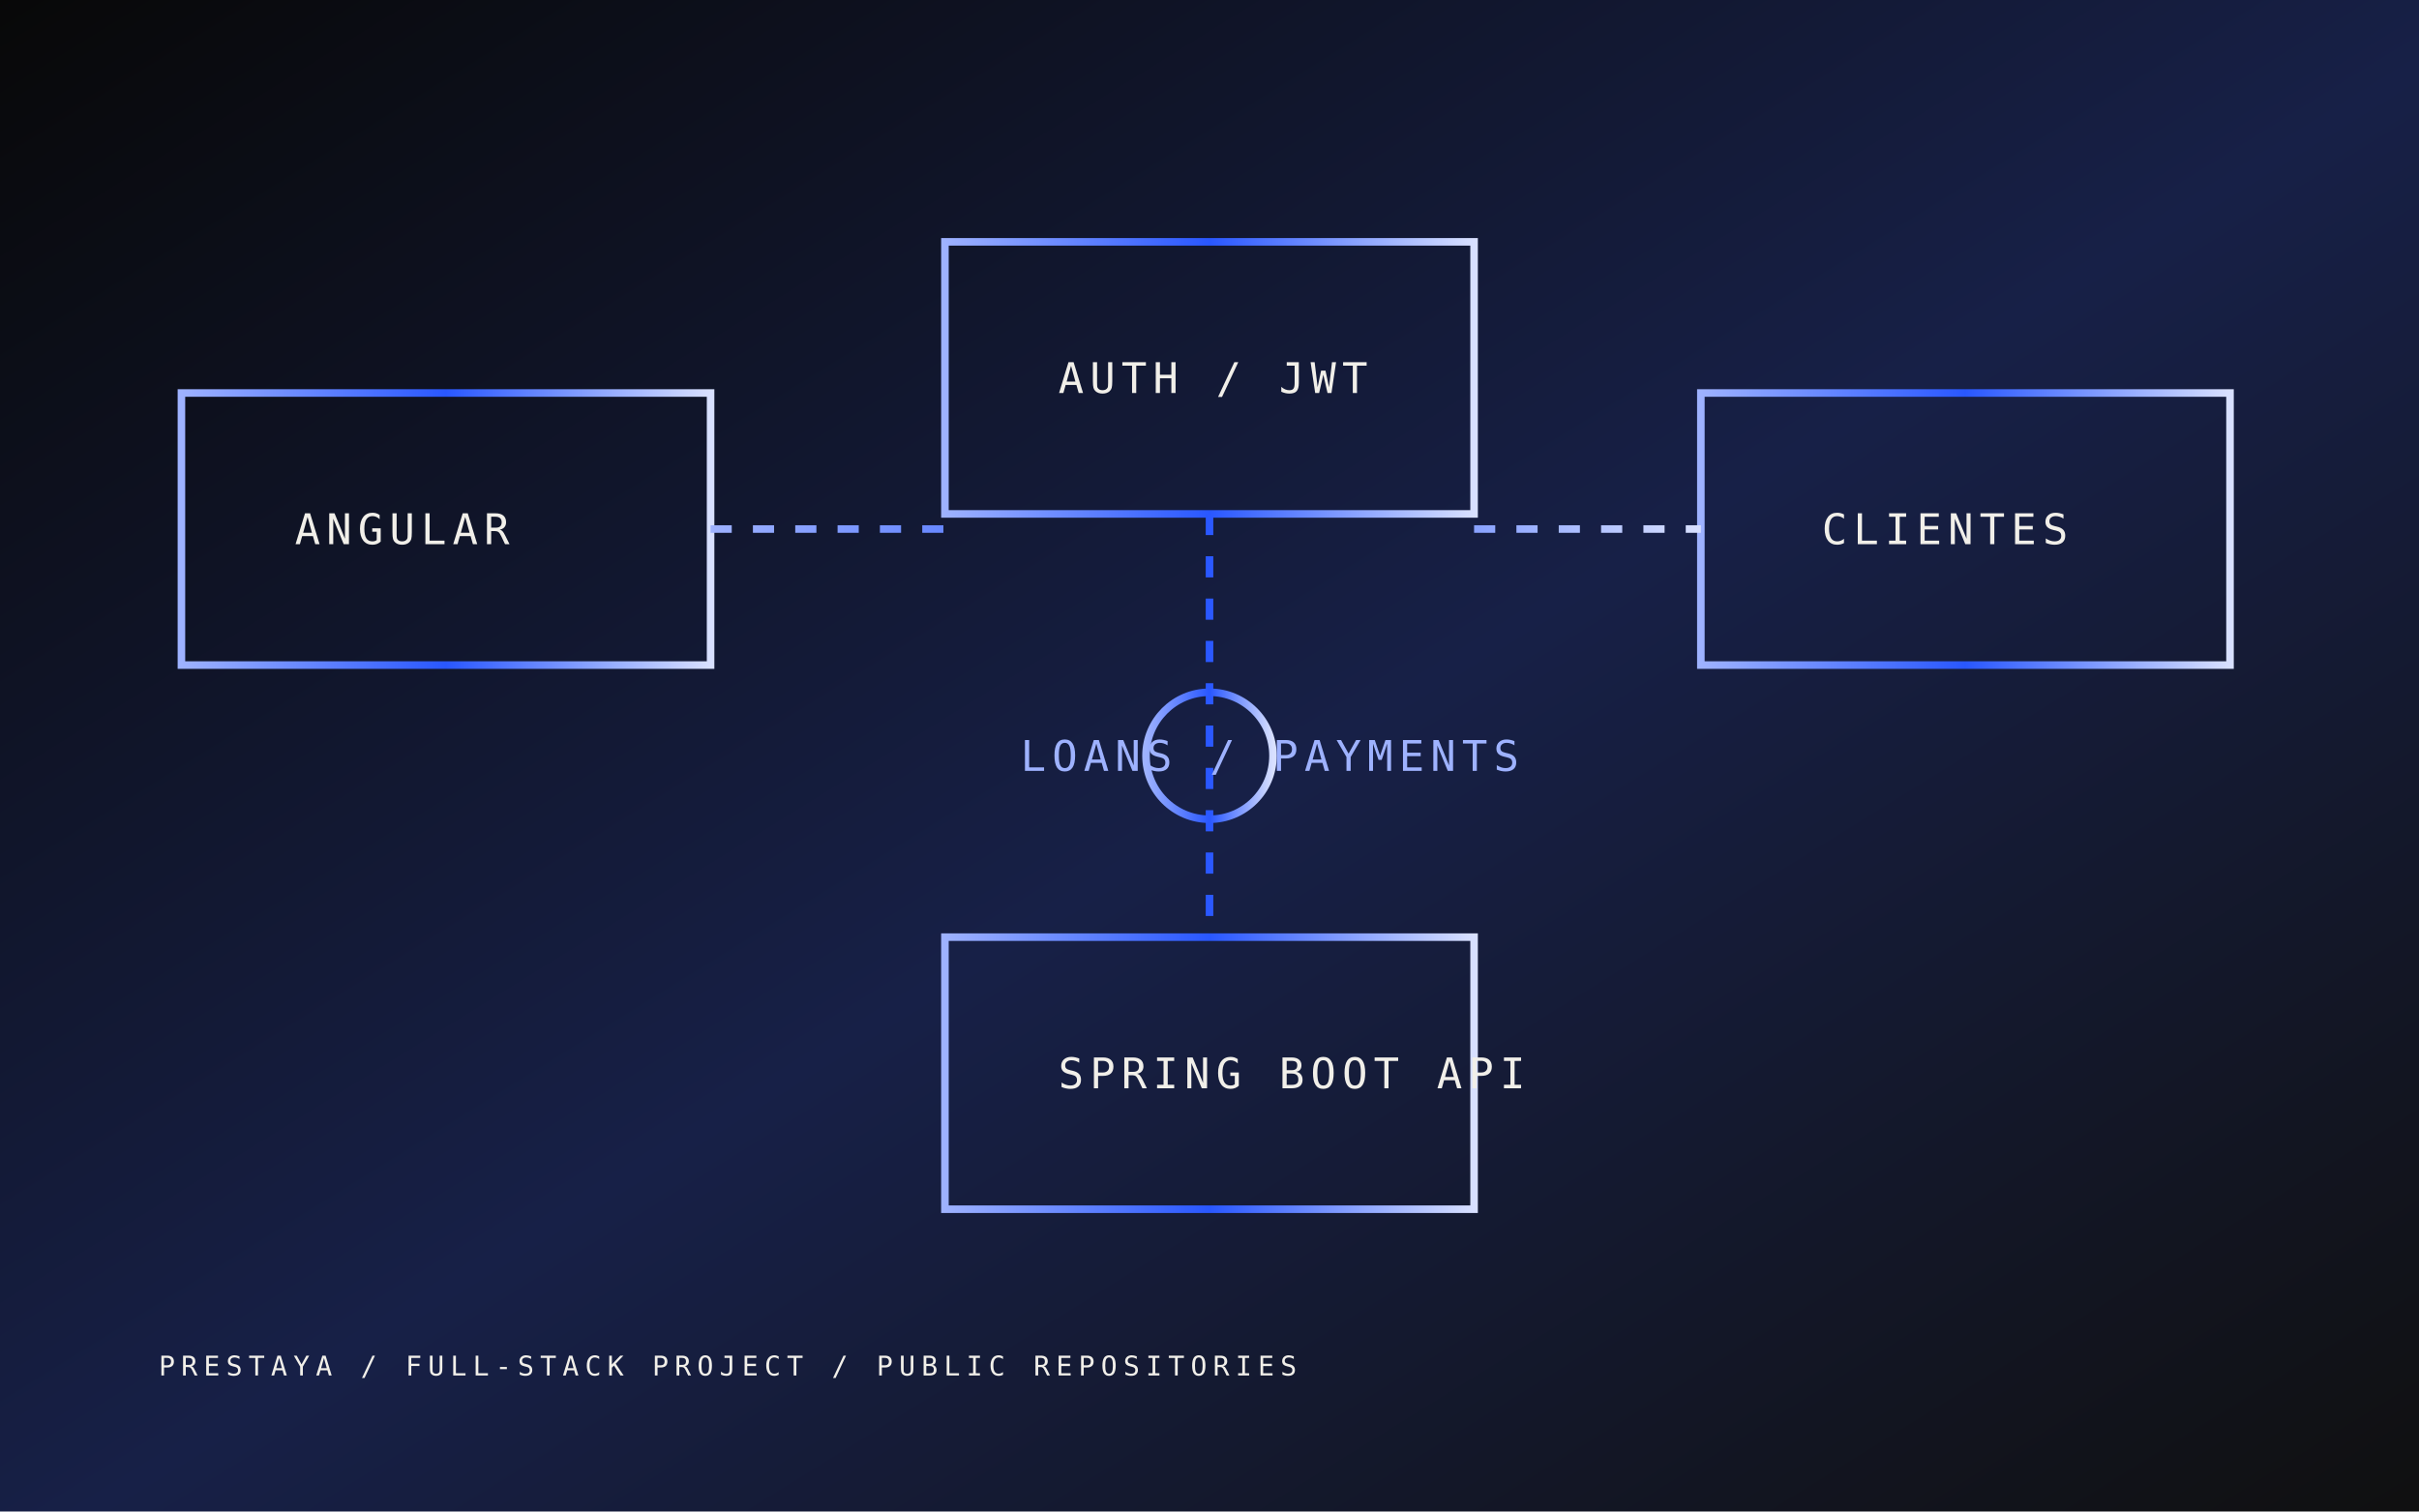
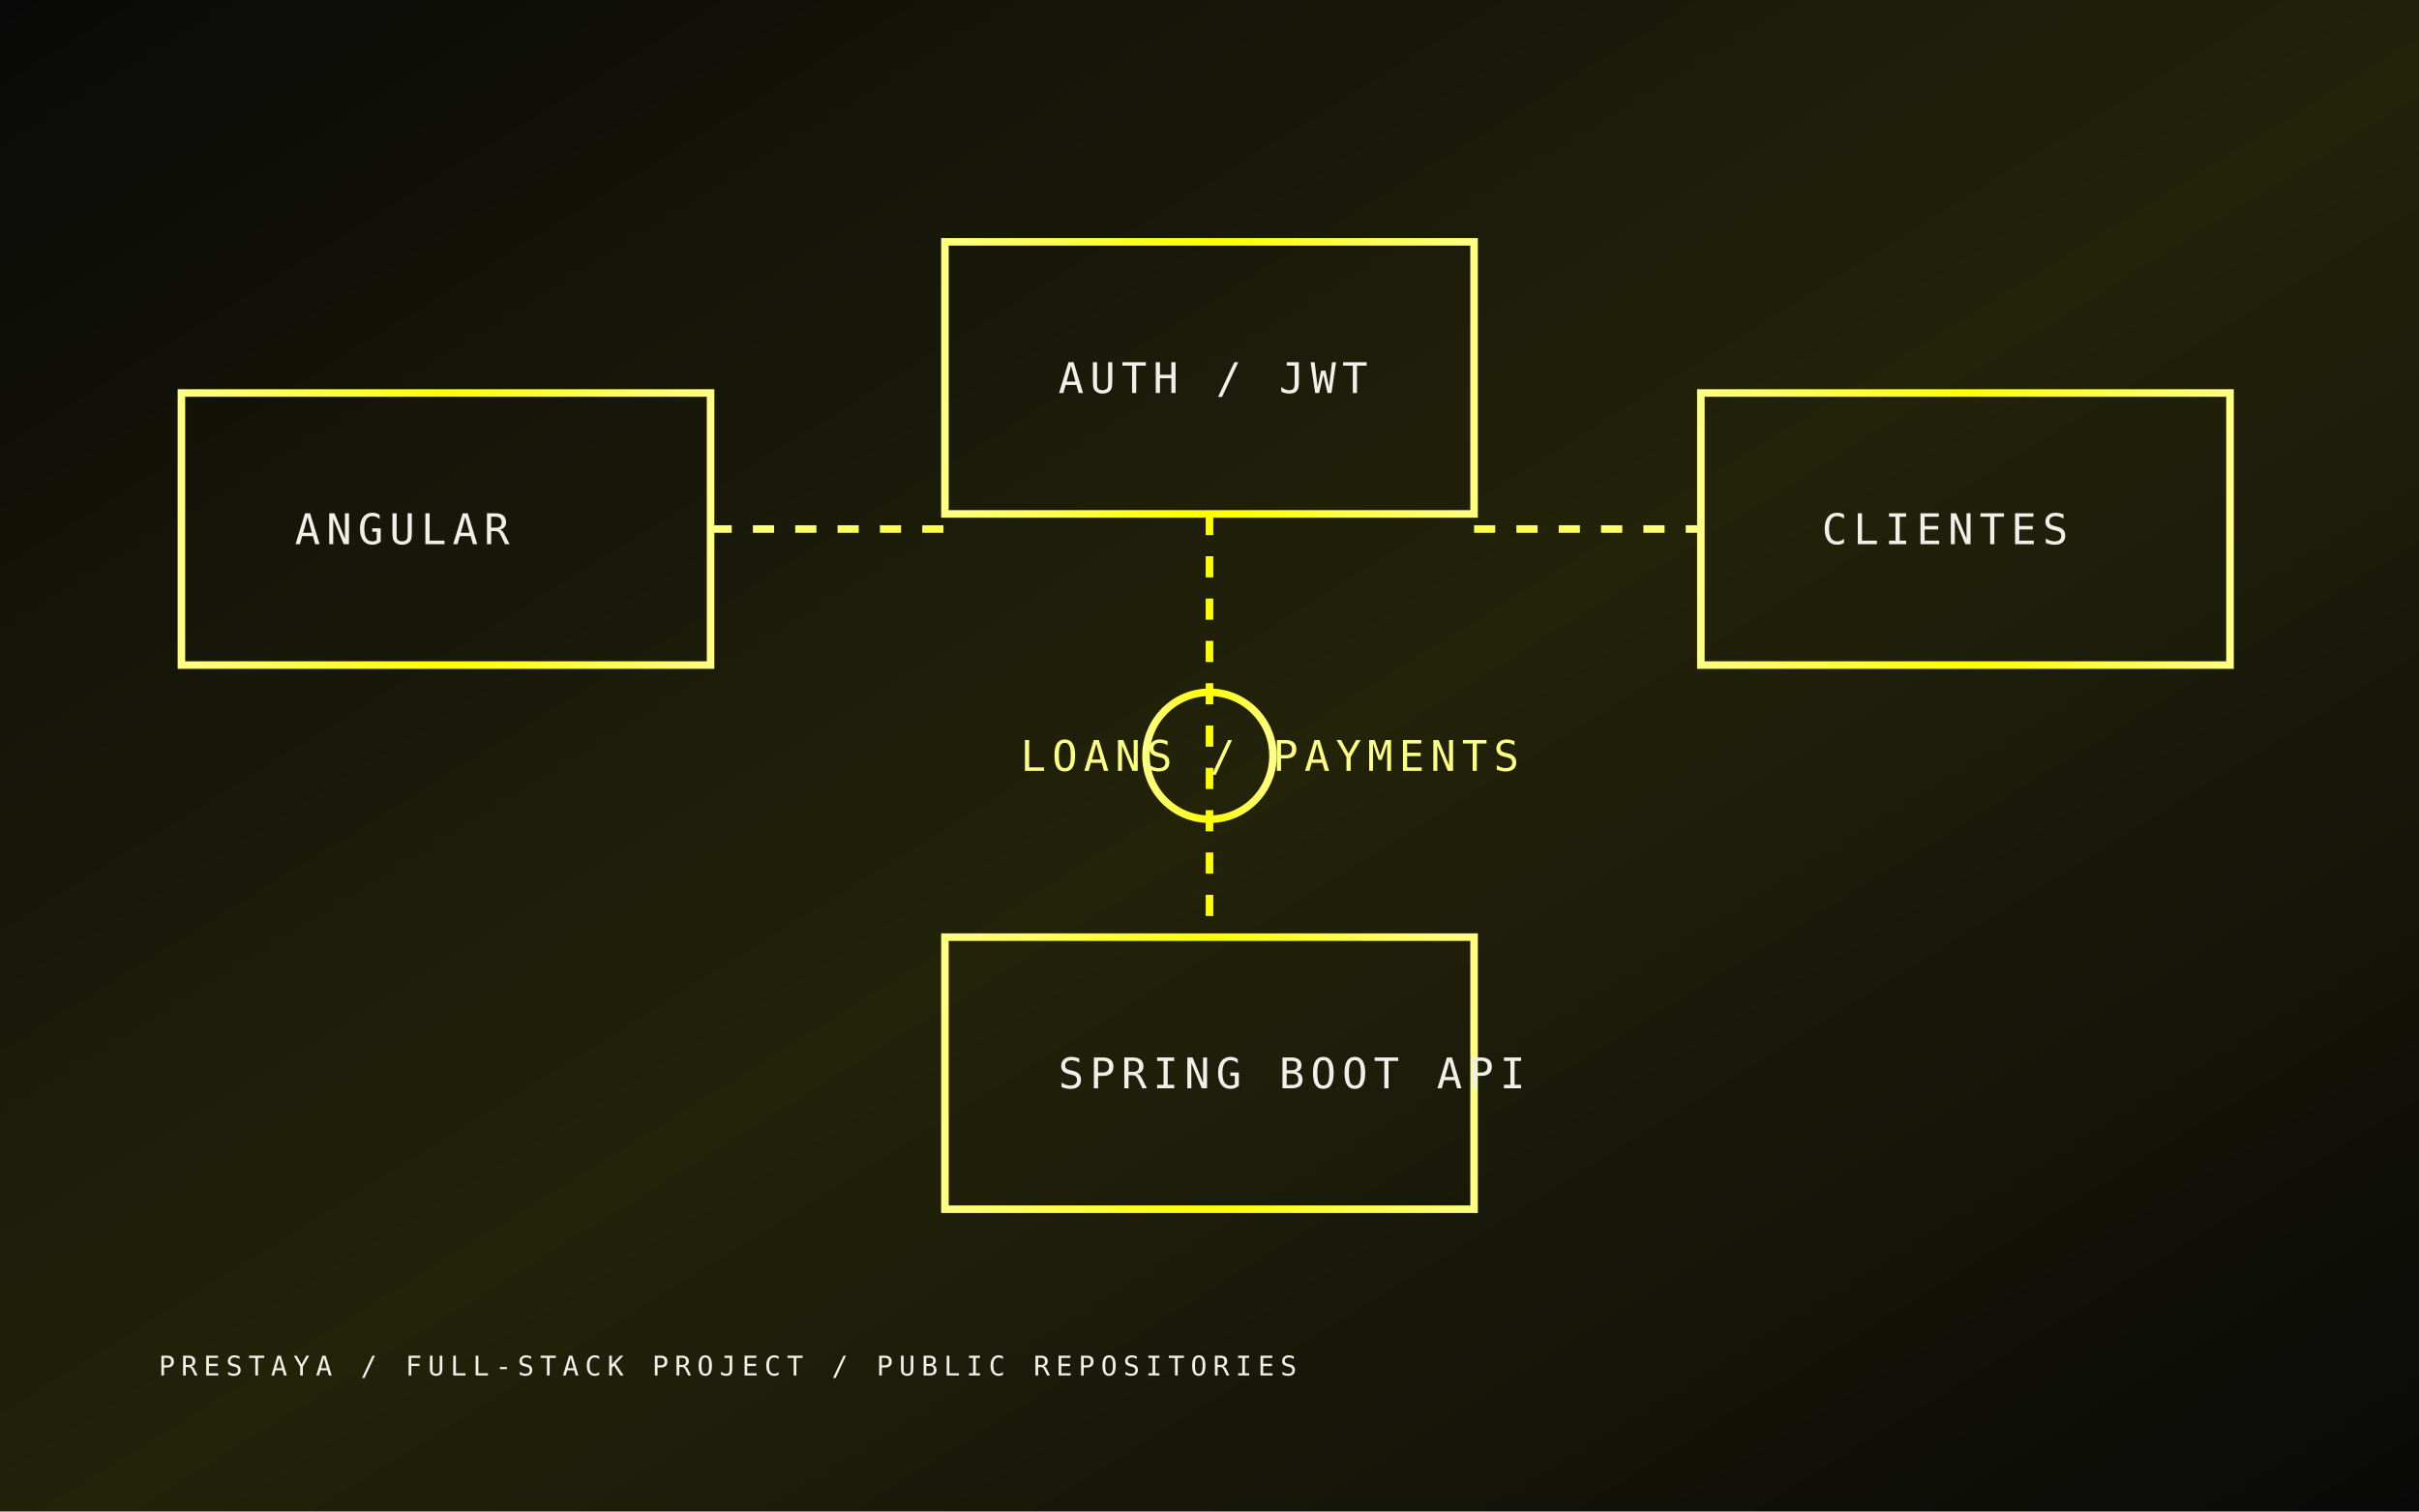
<svg xmlns="http://www.w3.org/2000/svg" viewBox="0 0 1600 1000" role="img" aria-labelledby="title desc">
  <defs>
    <linearGradient id="bg" x1="0" x2="1" y1="0" y2="1">
-       <stop stop-color="#080808" />
-       <stop offset=".52" stop-color="#172047" />
-       <stop offset="1" stop-color="#101010" />
+       <stop stop-color="#090909" />
+       <stop offset=".52" stop-color="#23230a" />
+       <stop offset="1" stop-color="#090909" />
    </linearGradient>
    <linearGradient id="blue" x1="0" x2="1">
-       <stop stop-color="#9eb2ff" />
-       <stop offset=".5" stop-color="#2957ff" />
-       <stop offset="1" stop-color="#d8e0ff" />
+       <stop stop-color="#ffff81" />
+       <stop offset=".5" stop-color="#ffff00" />
+       <stop offset="1" stop-color="#ffff81" />
    </linearGradient>
  </defs>
  <rect width="1600" height="1000" fill="url(#bg)" />
  <g fill="none" stroke="url(#blue)" stroke-width="5">
    <rect x="120" y="260" width="350" height="180" />
    <rect x="625" y="160" width="350" height="180" />
    <rect x="1125" y="260" width="350" height="180" />
    <rect x="625" y="620" width="350" height="180" />
    <path d="M470 350h155M975 350h150M800 340v280" stroke-dasharray="14 14" />
    <circle cx="800" cy="500" r="42" />
  </g>
  <g fill="#f1efe9" font-family="monospace" font-size="28" letter-spacing="4">
    <text x="195" y="360">ANGULAR</text>
    <text x="700" y="260">AUTH / JWT</text>
    <text x="1205" y="360">CLIENTES</text>
    <text x="700" y="720">SPRING BOOT API</text>
-     <text x="675" y="510" fill="#9eb2ff">LOANS / PAYMENTS</text>
+     <text x="675" y="510" fill="#ffff81">LOANS / PAYMENTS</text>
    <text x="105" y="910" font-size="18">PRESTAYA / FULL-STACK PROJECT / PUBLIC REPOSITORIES</text>
  </g>
</svg>
